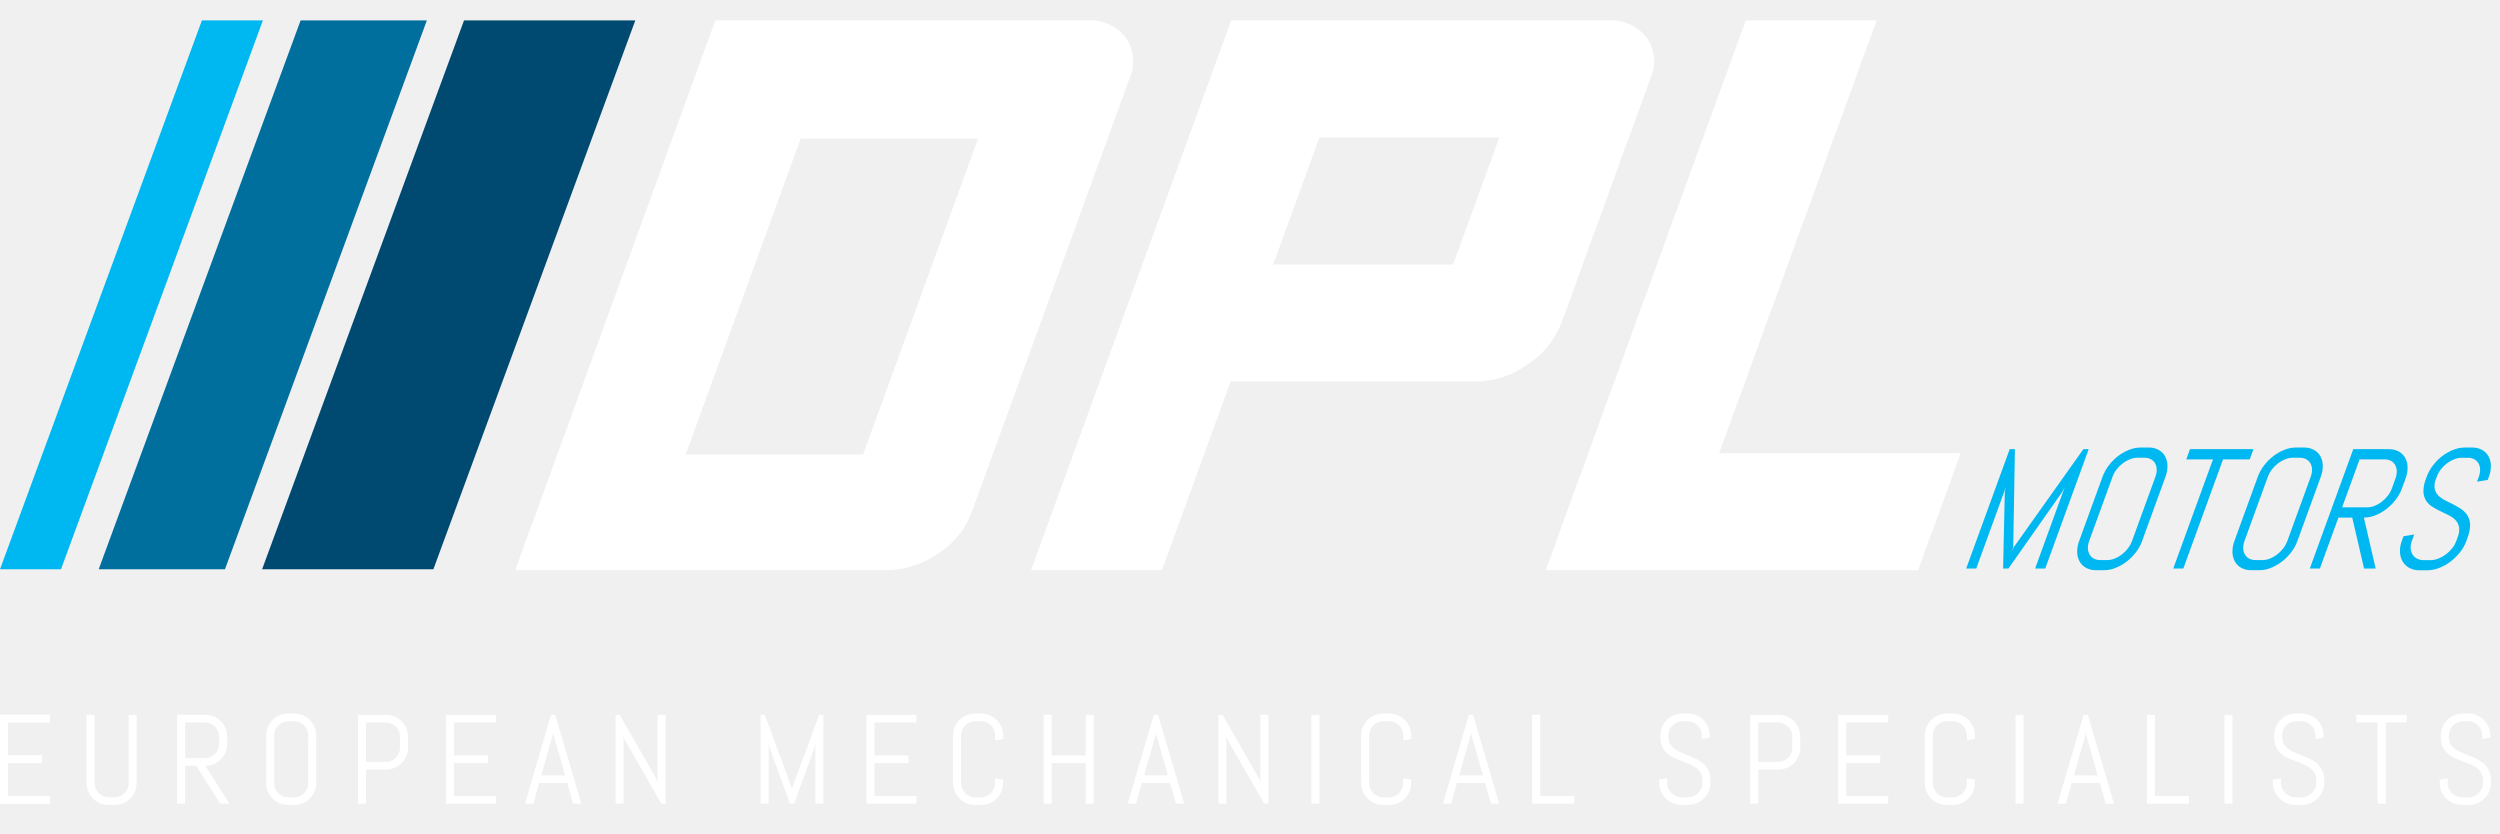
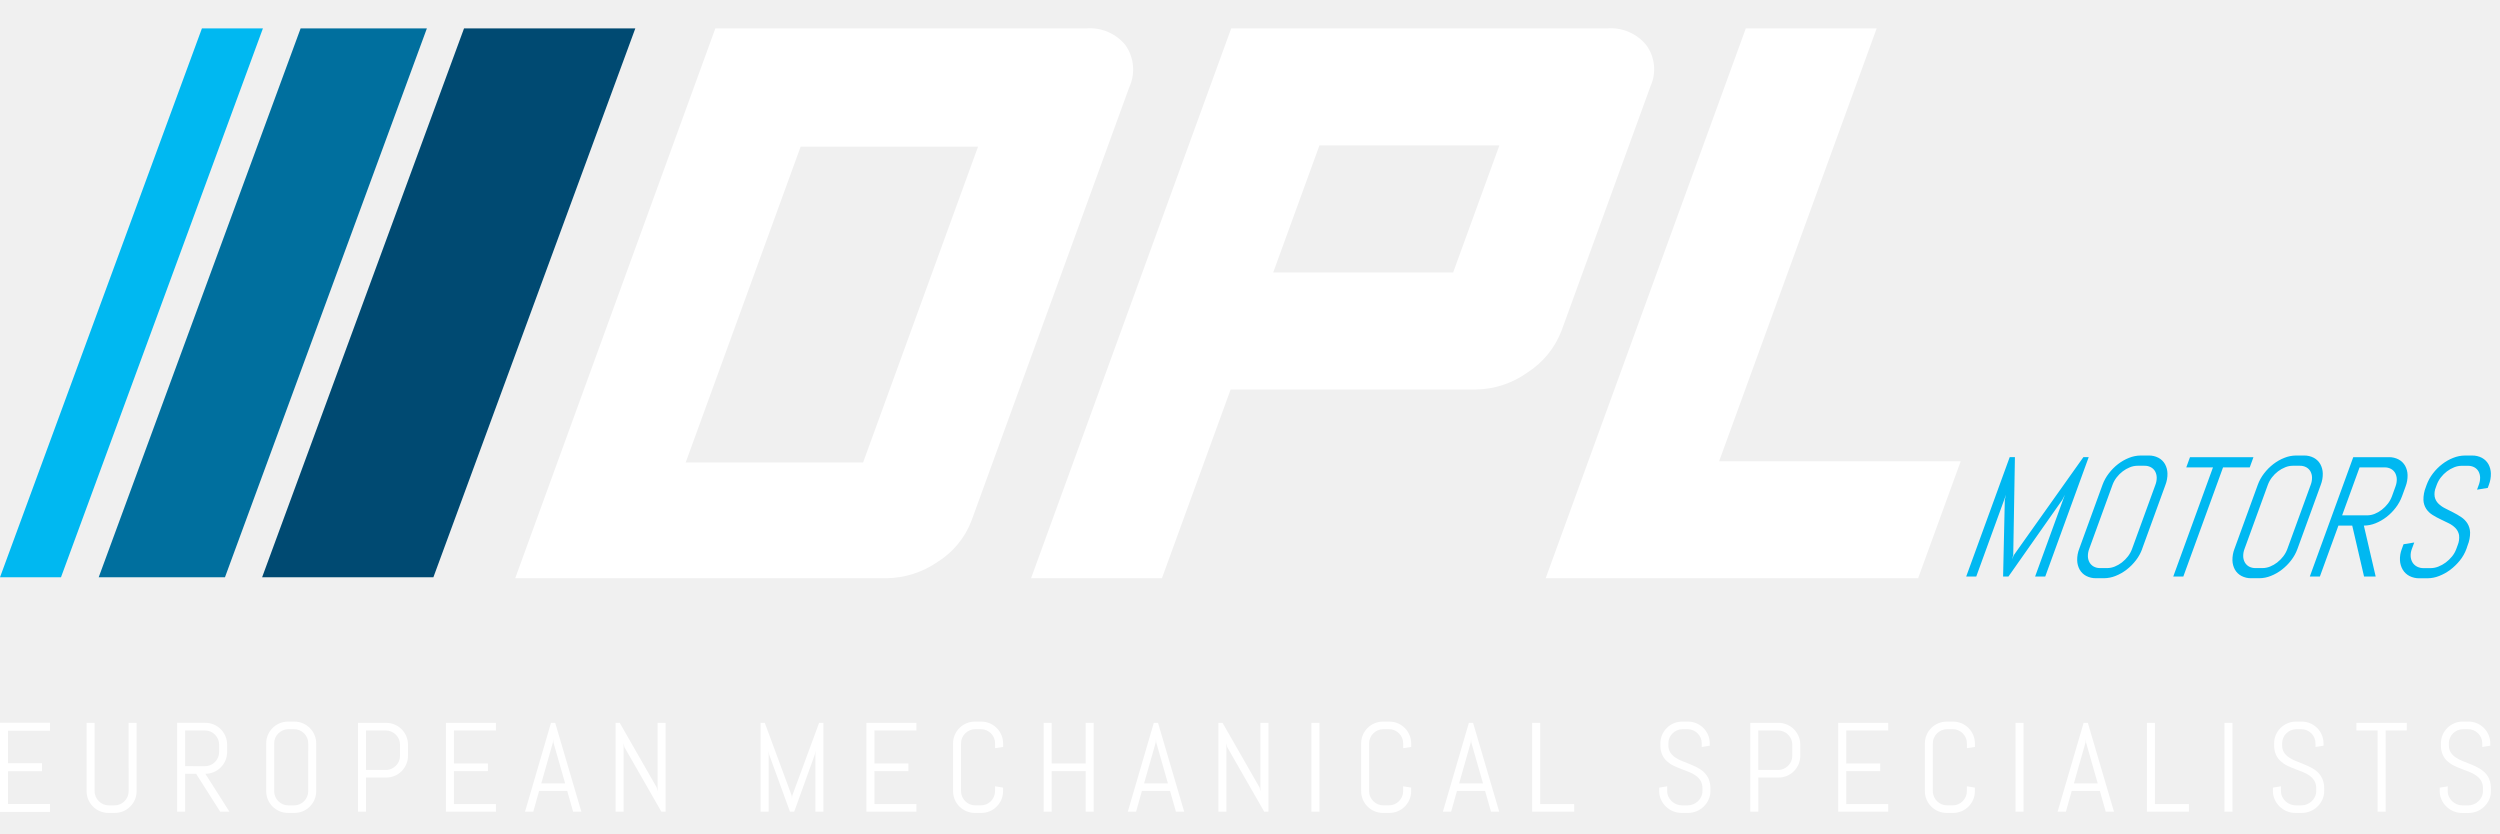
- <svg xmlns="http://www.w3.org/2000/svg" viewBox="62 46 312 104">
+ <svg xmlns="http://www.w3.org/2000/svg" viewBox="62 45 312 104">
  <defs>
    <style>
      .cls-1, .cls-11, .cls-13, .cls-18, .cls-25 {
        fill: none;
      }

      .cls-2 {
        clip-path: url(#clip-Web_1920_1);
      }

      .cls-3, .cls-6 {
        fill: #004a72;
      }

      .cls-14, .cls-4 {
        fill: #006e9c;
      }

      .cls-4, .cls-5, .cls-6 {
        stroke: #313131;
      }

      .cls-4, .cls-5, .cls-6, .cls-7 {
        stroke-width: 0.5px;
      }

      .cls-19, .cls-5 {
        fill: #006f9e;
      }

      .cls-15, .cls-7 {
        fill: #313131;
      }

      .cls-11, .cls-18, .cls-25, .cls-7 {
        stroke: #fff;
      }

      .cls-10, .cls-17, .cls-8, .cls-9 {
        fill: #fff;
      }

      .cls-10, .cls-8 {
        font-size: 16px;
      }

      .cls-10, .cls-8, .cls-9 {
        font-family: Abel-Regular, Abel;
      }

      .cls-8, .cls-9 {
        letter-spacing: 0.25em;
      }

      .cls-9 {
        font-size: 21px;
      }

      .cls-10 {
        letter-spacing: 0.01em;
      }

      .cls-11, .cls-13 {
        stroke-width: 1px;
      }

      .cls-12 {
        fill: #40464e;
      }

      .cls-13 {
        stroke: #95989a;
      }

      .cls-16 {
        clip-path: url(#clip-path);
      }

      .cls-18 {
        stroke-linecap: round;
        stroke-linejoin: round;
        stroke-miterlimit: 2.613;
        stroke-width: 0.097px;
      }

      .cls-20 {
        fill: #00b8f1;
      }

      .cls-21 {
        clip-path: url(#clip-path-9);
      }

      .cls-22 {
        clip-path: url(#clip-path-17);
      }

      .cls-23 {
        fill: #ebebeb;
      }

      .cls-24 {
        fill: #95989a;
        font-size: 46px;
        font-family: HelveticaNeue, Helvetica Neue;
      }

      .cls-25 {
        stroke-width: 2px;
      }
    </style>
    <clipPath id="clip-path">
      <path id="Path_403" data-name="Path 403" class="cls-1" d="M0,36.488H907.812V-11.748H0Z" transform="translate(0 11.748)" />
    </clipPath>
    <clipPath id="clip-path-9">
      <path id="Path_621" data-name="Path 621" class="cls-1" d="M0-155.542H310.865v-97.911H0Z" transform="translate(0 253.453)" />
    </clipPath>
    <clipPath id="clip-path-17">
      <path id="Path_753" data-name="Path 753" class="cls-1" d="M0-181.9H227.194v-71.558H0Z" transform="translate(0 253.453)" />
    </clipPath>
    <clipPath id="clip-Web_1920_1">
      <rect width="1920" height="1647" />
    </clipPath>
  </defs>
  <g id="Group_530" data-name="Group 530" transform="translate(62 48.542)">
    <g id="Group_490" data-name="Group 490" transform="translate(12.316 0)">
      <path id="Path_616" data-name="Path 616" class="cls-19" d="M-40.035,0l-25.2,68.5h15.758L-24.278,0Z" transform="translate(65.237)" />
    </g>
    <g id="Group_491" data-name="Group 491" transform="translate(0 0)">
      <path id="Path_617" data-name="Path 617" class="cls-20" d="M-40.035,0l-25.2,68.5h7.611L-32.424,0Z" transform="translate(65.236)" />
    </g>
    <g id="Group_492" data-name="Group 492" transform="translate(32.711 0)">
      <path id="Path_618" data-name="Path 618" class="cls-3" d="M-40.035,0l-25.2,68.5H-43.86L-18.659,0Z" transform="translate(65.236)" />
    </g>
    <g id="Group_495" data-name="Group 495" class="cls-21">
      <g id="Group_493" data-name="Group 493" transform="translate(245.379 53.305)">
        <path id="Path_619" data-name="Path 619" class="cls-20" d="M-99.419-17.812a4.134,4.134,0,0,0,.307-1.622,2.278,2.278,0,0,0-.341-1.126,2.648,2.648,0,0,0-.773-.78,9.184,9.184,0,0,0-1-.583c-.351-.177-.693-.348-1.024-.518a3.186,3.186,0,0,1-.837-.6,1.661,1.661,0,0,1-.445-.838,2.2,2.2,0,0,1,.155-1.2l.1-.281a3.475,3.475,0,0,1,.515-.929,3.968,3.968,0,0,1,.757-.753,3.8,3.8,0,0,1,.9-.509,2.537,2.537,0,0,1,.941-.188h.78a1.626,1.626,0,0,1,.8.188,1.336,1.336,0,0,1,.521.509,1.622,1.622,0,0,1,.2.753,2.436,2.436,0,0,1-.164.929l-.219.6,1.337-.219.14-.384a3.747,3.747,0,0,0,.25-1.423,2.528,2.528,0,0,0-.311-1.164,2.047,2.047,0,0,0-.807-.784,2.522,2.522,0,0,0-1.23-.286h-.9a3.958,3.958,0,0,0-1.442.286,5.594,5.594,0,0,0-1.382.784,6.273,6.273,0,0,0-1.159,1.164,5.325,5.325,0,0,0-.786,1.423l-.1.281a4.091,4.091,0,0,0-.3,1.611,2.208,2.208,0,0,0,.348,1.106,2.553,2.553,0,0,0,.783.753,9.194,9.194,0,0,0,1.012.552c.355.165.7.333,1.032.5a2.982,2.982,0,0,1,.838.608,1.731,1.731,0,0,1,.434.869,2.49,2.49,0,0,1-.184,1.278l-.163.447a3.226,3.226,0,0,1-.528.929,4.324,4.324,0,0,1-.788.759,3.947,3.947,0,0,1-.927.514,2.658,2.658,0,0,1-.955.188h-.878a1.73,1.73,0,0,1-.823-.188,1.43,1.43,0,0,1-.559-.514,1.67,1.67,0,0,1-.235-.759,2.209,2.209,0,0,1,.148-.929l.3-.811-1.337.219-.216.592a3.458,3.458,0,0,0-.23,1.423,2.576,2.576,0,0,0,.347,1.164,2.115,2.115,0,0,0,.834.784,2.612,2.612,0,0,0,1.245.286h1.006a4.044,4.044,0,0,0,1.453-.286,5.811,5.811,0,0,0,1.407-.784,6.671,6.671,0,0,0,1.192-1.164,5.022,5.022,0,0,0,.806-1.423Zm-9.443-6.13a3.472,3.472,0,0,1-.513.929,4.2,4.2,0,0,1-.754.757,3.643,3.643,0,0,1-.894.516,2.575,2.575,0,0,1-.941.185h-3.119l2.178-5.985h3.119a1.629,1.629,0,0,1,.805.188,1.312,1.312,0,0,1,.519.514,1.707,1.707,0,0,1,.2.759,2.432,2.432,0,0,1-.164.929Zm-2.032,10.026-1.476-6.36a3.916,3.916,0,0,0,1.439-.284,5.713,5.713,0,0,0,1.378-.786,6.239,6.239,0,0,0,1.16-1.169,5.373,5.373,0,0,0,.788-1.427l.439-1.206a3.783,3.783,0,0,0,.252-1.43,2.507,2.507,0,0,0-.309-1.168,2.046,2.046,0,0,0-.807-.784,2.521,2.521,0,0,0-1.232-.286h-4.432l-5.423,14.9h1.256l2.315-6.36h1.725l1.476,6.36Zm-11.023-3.449a3.457,3.457,0,0,1-.512.929,4.3,4.3,0,0,1-.754.759,3.7,3.7,0,0,1-.893.514,2.537,2.537,0,0,1-.942.188h-.875a1.629,1.629,0,0,1-.805-.188,1.362,1.362,0,0,1-.523-.514,1.625,1.625,0,0,1-.206-.759,2.432,2.432,0,0,1,.162-.929l2.912-8a3.466,3.466,0,0,1,.515-.929,3.955,3.955,0,0,1,.756-.753,3.8,3.8,0,0,1,.9-.509,2.537,2.537,0,0,1,.942-.188h.875a1.629,1.629,0,0,1,.805.188,1.348,1.348,0,0,1,.52.509,1.646,1.646,0,0,1,.2.753,2.436,2.436,0,0,1-.164.929Zm1.258,0,2.912-8a3.74,3.74,0,0,0,.25-1.423,2.528,2.528,0,0,0-.311-1.164,2.047,2.047,0,0,0-.807-.784,2.524,2.524,0,0,0-1.232-.286h-.994a3.958,3.958,0,0,0-1.442.286,5.594,5.594,0,0,0-1.382.784,6.273,6.273,0,0,0-1.159,1.164,5.325,5.325,0,0,0-.786,1.423l-2.912,8a3.732,3.732,0,0,0-.25,1.423,2.5,2.5,0,0,0,.311,1.164,2.029,2.029,0,0,0,.812.784,2.54,2.54,0,0,0,1.234.286h.994a3.924,3.924,0,0,0,1.44-.286,5.637,5.637,0,0,0,1.378-.784,6.347,6.347,0,0,0,1.159-1.164,5.31,5.31,0,0,0,.786-1.423m-5.955-10.173.465-1.278h-7.921l-.465,1.278h3.333l-4.958,13.622h1.256l4.958-13.622ZM-141.3-17.365a3.468,3.468,0,0,1-.513.929,4.282,4.282,0,0,1-.754.759,3.7,3.7,0,0,1-.893.514,2.537,2.537,0,0,1-.941.188h-.876a1.627,1.627,0,0,1-.805-.188,1.36,1.36,0,0,1-.523-.514,1.629,1.629,0,0,1-.206-.759,2.431,2.431,0,0,1,.162-.929l2.912-8a3.475,3.475,0,0,1,.515-.929,3.968,3.968,0,0,1,.757-.753,3.8,3.8,0,0,1,.9-.509,2.537,2.537,0,0,1,.942-.188h.875a1.629,1.629,0,0,1,.805.188,1.348,1.348,0,0,1,.52.509,1.641,1.641,0,0,1,.2.753,2.436,2.436,0,0,1-.164.929Zm1.257,0,2.913-8a3.746,3.746,0,0,0,.25-1.423,2.528,2.528,0,0,0-.311-1.164,2.047,2.047,0,0,0-.807-.784,2.524,2.524,0,0,0-1.232-.286h-.992a3.961,3.961,0,0,0-1.444.286,5.594,5.594,0,0,0-1.382.784A6.273,6.273,0,0,0-144.2-26.79a5.325,5.325,0,0,0-.786,1.423l-2.912,8a3.732,3.732,0,0,0-.25,1.423,2.5,2.5,0,0,0,.311,1.164,2.029,2.029,0,0,0,.812.784,2.543,2.543,0,0,0,1.236.286h.992a3.922,3.922,0,0,0,1.44-.286,5.638,5.638,0,0,0,1.378-.784,6.347,6.347,0,0,0,1.159-1.164,5.31,5.31,0,0,0,.786-1.423m-12.1,3.449,5.423-14.9h-.663l-8.676,12.22-.238.549.16-.549.21-12.22h-.652L-162-13.916h1.255l3.717-10.214-.153.635-.212,9.579h.664l6.73-9.579.318-.635L-153.4-13.916Z" transform="translate(162.001 29.024)" />
      </g>
      <g id="Group_494" data-name="Group 494" transform="translate(64.299 0.001)">
        <path id="Path_620" data-name="Path 620" class="cls-17" d="M-269.92,0h-16.332l-24.975,68.619h46.481l5.315-14.6H-289.58Zm-52.858,30.464h-22.455l5.772-15.859h22.455ZM-350.474,0-375.45,68.619h16.332l8.572-23.552h30.618a11.328,11.328,0,0,0,6.426-2.12,10.773,10.773,0,0,0,4.269-5.261l11.088-30.464a5.126,5.126,0,0,0-.5-5.1A5.694,5.694,0,0,0-303.525,0Zm-45.94,54.175h-22.14l14.345-39.413h22.14ZM-414.853,0l-24.976,68.619h46.323a11.469,11.469,0,0,0,6.394-2.04,10.417,10.417,0,0,0,4.243-5.183l19.66-54.016a5.3,5.3,0,0,0-.442-5.261A5.689,5.689,0,0,0-368.531,0Z" transform="translate(439.829)" />
      </g>
    </g>
    <g id="Group_496" data-name="Group 496" transform="translate(0 86.671)">
      <path id="Path_622" data-name="Path 622" class="cls-17" d="M0,0V11.087H6.24v-.95H1V6.022H5.243v-.95H1V.95H6.24V0Z" />
    </g>
    <g id="Group_497" data-name="Group 497" transform="translate(0.001 86.67)">
      <path id="Path_623" data-name="Path 623" class="cls-17" d="M0,0V11.087H6.239v-.952H1V6.022H5.241v-.95H1V.95H6.239V0Z" />
    </g>
    <g id="Group_502" data-name="Group 502" class="cls-21">
      <g id="Group_498" data-name="Group 498" transform="translate(10.815 86.67)">
        <path id="Path_624" data-name="Path 624" class="cls-17" d="M-8.328-13.533a1.725,1.725,0,0,1-.139.693,1.838,1.838,0,0,1-.379.565,1.742,1.742,0,0,1-.561.383,1.723,1.723,0,0,1-.691.138h-.7a1.731,1.731,0,0,1-.693-.138,1.809,1.809,0,0,1-.564-.383,1.807,1.807,0,0,1-.382-.565,1.706,1.706,0,0,1-.139-.693v-8.519h-1v8.519a2.648,2.648,0,0,0,.212,1.06,2.732,2.732,0,0,0,.584.866,2.724,2.724,0,0,0,.871.585,2.694,2.694,0,0,0,1.063.211h.788a2.673,2.673,0,0,0,1.059-.211,2.757,2.757,0,0,0,.866-.585,2.732,2.732,0,0,0,.584-.866,2.647,2.647,0,0,0,.212-1.06v-8.519h-1Z" transform="translate(13.57 22.052)" />
      </g>
      <g id="Group_499" data-name="Group 499" transform="translate(22.107 86.67)">
        <path id="Path_625" data-name="Path 625" class="cls-17" d="M-7.272-9.758a2.728,2.728,0,0,0,.866-.585,2.717,2.717,0,0,0,.584-.868,2.684,2.684,0,0,0,.212-1.064v-.9a2.676,2.676,0,0,0-.212-1.062,2.73,2.73,0,0,0-.584-.87,2.753,2.753,0,0,0-.866-.583,2.638,2.638,0,0,0-1.06-.214h-3.518V-4.814h1V-9.545h1.369l3.007,4.731h1.152L-8.331-9.545a2.678,2.678,0,0,0,1.06-.213m-3.58-.739v-4.454h2.474a1.723,1.723,0,0,1,.691.141,1.732,1.732,0,0,1,.561.383,1.8,1.8,0,0,1,.379.565,1.722,1.722,0,0,1,.139.69v.9a1.725,1.725,0,0,1-.139.693,1.832,1.832,0,0,1-.379.565,1.744,1.744,0,0,1-.561.383,1.728,1.728,0,0,1-.691.138Z" transform="translate(11.849 15.901)" />
      </g>
      <g id="Group_500" data-name="Group 500" transform="translate(33.222 86.514)">
        <path id="Path_626" data-name="Path 626" class="cls-17" d="M-8.648-1.268a2.762,2.762,0,0,0-.866-.585,2.678,2.678,0,0,0-1.06-.213h-.788a2.7,2.7,0,0,0-1.063.213,2.739,2.739,0,0,0-.871.585,2.739,2.739,0,0,0-.584.866A2.646,2.646,0,0,0-14.091.656V6.609a2.649,2.649,0,0,0,.212,1.06,2.743,2.743,0,0,0,.584.866,2.739,2.739,0,0,0,.871.585,2.7,2.7,0,0,0,1.063.211h.788a2.676,2.676,0,0,0,1.06-.211,2.762,2.762,0,0,0,.866-.585,2.737,2.737,0,0,0,.584-.866,2.649,2.649,0,0,0,.212-1.06V.656A2.646,2.646,0,0,0-8.064-.4a2.732,2.732,0,0,0-.584-.866m-.2,7.877a1.724,1.724,0,0,1-.139.693,1.833,1.833,0,0,1-.379.565,1.737,1.737,0,0,1-.561.382,1.722,1.722,0,0,1-.691.139h-.7a1.733,1.733,0,0,1-.693-.139,1.807,1.807,0,0,1-.564-.382,1.81,1.81,0,0,1-.383-.565,1.711,1.711,0,0,1-.139-.693V.656a1.707,1.707,0,0,1,.139-.69A1.719,1.719,0,0,1-12.572-.6a1.875,1.875,0,0,1,.564-.38,1.733,1.733,0,0,1,.693-.139h.7a1.722,1.722,0,0,1,.691.139,1.8,1.8,0,0,1,.561.38,1.74,1.74,0,0,1,.379.561,1.72,1.72,0,0,1,.139.69Z" transform="translate(14.091 2.066)" />
      </g>
      <g id="Group_501" data-name="Group 501" transform="translate(44.679 86.67)">
        <path id="Path_627" data-name="Path 627" class="cls-17" d="M-8.646-1.264a2.732,2.732,0,0,0-.87-.583,2.659,2.659,0,0,0-1.063-.213h-3.51V9.027h1V4.766h2.513a2.7,2.7,0,0,0,1.063-.211,2.738,2.738,0,0,0,.87-.585A2.759,2.759,0,0,0-8.062,3.1a2.658,2.658,0,0,0,.213-1.06V.668A2.674,2.674,0,0,0-8.062-.393a2.731,2.731,0,0,0-.584-.871m-.2,3.309a1.725,1.725,0,0,1-.138.693,1.8,1.8,0,0,1-.382.561,1.828,1.828,0,0,1-.565.378,1.686,1.686,0,0,1-.691.141h-2.467V-1.11h2.467a1.731,1.731,0,0,1,.691.141,1.808,1.808,0,0,1,.565.383,1.822,1.822,0,0,1,.382.565,1.718,1.718,0,0,1,.138.69Z" transform="translate(14.088 2.06)" />
      </g>
    </g>
    <g id="Group_503" data-name="Group 503" transform="translate(55.654 86.67)">
      <path id="Path_629" data-name="Path 629" class="cls-17" d="M0,0V11.087H6.239v-.952H1V6.022H5.241v-.95H1V.95H6.239V0Z" />
    </g>
    <g id="Group_504" data-name="Group 504" transform="translate(65.517 86.67)">
      <path id="Path_630" data-name="Path 630" class="cls-17" d="M-5.158,0-8.4,11.087H-7.37L-6.643,8.5h3.511l.734,2.583H-1.37L-4.633,0Zm.24,2.442.031-.409.031.409,1.462,5.112H-6.371Z" transform="translate(8.405)" />
    </g>
    <g id="Group_505" data-name="Group 505" transform="translate(76.825 86.67)">
      <path id="Path_631" data-name="Path 631" class="cls-17" d="M-8.326,0V8.55l-.1-.471L-13.049,0h-.518V11.087h1V2.535l.092.479,4.623,8.073h.527V0Z" transform="translate(13.567)" />
    </g>
    <g id="Group_506" data-name="Group 506" transform="translate(94.927 86.67)">
      <path id="Path_632" data-name="Path 632" class="cls-17" d="M-11.593,0l-3.355,9.093-.031.409-.032-.409L-18.373,0h-.518V11.087h1v-7.6l.062.471,2.6,7.13h.527l2.574-7.13.07-.471v7.6h1V0Z" transform="translate(18.891)" />
    </g>
    <g id="Group_507" data-name="Group 507" transform="translate(108.13 86.67)">
      <path id="Path_633" data-name="Path 633" class="cls-17" d="M0,0V11.087H6.239v-.952H1V6.022H5.241v-.95H1V.95H6.239V0Z" />
    </g>
    <g id="Group_509" data-name="Group 509" class="cls-21">
      <g id="Group_508" data-name="Group 508" transform="translate(118.943 86.514)">
        <path id="Path_634" data-name="Path 634" class="cls-17" d="M-8.648-1.268a2.766,2.766,0,0,0-.866-.585,2.678,2.678,0,0,0-1.06-.213h-.787a2.7,2.7,0,0,0-1.064.213,2.756,2.756,0,0,0-.871.585,2.729,2.729,0,0,0-.583.866A2.627,2.627,0,0,0-14.091.656V6.609a2.63,2.63,0,0,0,.213,1.06,2.734,2.734,0,0,0,.583.866,2.756,2.756,0,0,0,.871.585,2.7,2.7,0,0,0,1.064.211h.787a2.676,2.676,0,0,0,1.06-.211,2.766,2.766,0,0,0,.866-.585,2.74,2.74,0,0,0,.585-.866,2.669,2.669,0,0,0,.211-1.06V6.17l-1-.163v.6a1.725,1.725,0,0,1-.141.693,1.83,1.83,0,0,1-.378.565,1.762,1.762,0,0,1-.561.382,1.725,1.725,0,0,1-.693.139h-.695a1.725,1.725,0,0,1-.693-.139,1.807,1.807,0,0,1-.565-.382,1.81,1.81,0,0,1-.383-.565,1.723,1.723,0,0,1-.138-.693V.656a1.72,1.72,0,0,1,.138-.69A1.719,1.719,0,0,1-12.572-.6a1.876,1.876,0,0,1,.565-.38,1.725,1.725,0,0,1,.693-.139h.695a1.725,1.725,0,0,1,.693.139,1.828,1.828,0,0,1,.561.38,1.737,1.737,0,0,1,.378.561,1.721,1.721,0,0,1,.141.69v.6l1-.156V.656A2.665,2.665,0,0,0-8.063-.4a2.736,2.736,0,0,0-.585-.866" transform="translate(14.091 2.066)" />
      </g>
    </g>
    <g id="Group_510" data-name="Group 510" transform="translate(130.251 86.67)">
      <path id="Path_636" data-name="Path 636" class="cls-17" d="M-8.327,0V5.072H-12.57V0h-1V11.087h1V6.022h4.243v5.065h1V0Z" transform="translate(13.568)" />
    </g>
    <g id="Group_511" data-name="Group 511" transform="translate(140.749 86.67)">
      <path id="Path_637" data-name="Path 637" class="cls-17" d="M-5.159,0-8.406,11.087H-7.37L-6.645,8.5h3.512l.734,2.583h1.029L-4.633,0Zm.24,2.442.031-.409.031.409L-3.4,7.554H-6.372Z" transform="translate(8.406)" />
    </g>
    <g id="Group_512" data-name="Group 512" transform="translate(152.058 86.67)">
      <path id="Path_638" data-name="Path 638" class="cls-17" d="M-8.326,0V8.55l-.1-.471L-13.051,0h-.516V11.087h1V2.535l.092.479,4.623,8.073h.528V0Z" transform="translate(13.567)" />
    </g>
    <path id="Path_639" data-name="Path 639" class="cls-17" d="M423.669-18.011h1V-29.1h-1Z" transform="translate(-260.002 115.768)" />
    <g id="Group_514" data-name="Group 514" class="cls-21">
      <g id="Group_513" data-name="Group 513" transform="translate(169.873 86.514)">
        <path id="Path_640" data-name="Path 640" class="cls-17" d="M-8.648-1.268a2.766,2.766,0,0,0-.866-.585,2.678,2.678,0,0,0-1.06-.213h-.789a2.7,2.7,0,0,0-1.062.213,2.713,2.713,0,0,0-.871.585A2.736,2.736,0,0,0-13.88-.4,2.665,2.665,0,0,0-14.091.656V6.609a2.669,2.669,0,0,0,.211,1.06,2.74,2.74,0,0,0,.585.866,2.713,2.713,0,0,0,.871.585,2.693,2.693,0,0,0,1.062.211h.789a2.676,2.676,0,0,0,1.06-.211,2.766,2.766,0,0,0,.866-.585,2.734,2.734,0,0,0,.583-.866,2.63,2.63,0,0,0,.213-1.06V6.17l-1-.163v.6a1.723,1.723,0,0,1-.138.693,1.837,1.837,0,0,1-.381.565,1.712,1.712,0,0,1-.561.382,1.722,1.722,0,0,1-.69.139h-.7a1.741,1.741,0,0,1-.693-.139,1.8,1.8,0,0,1-.562-.382,1.81,1.81,0,0,1-.383-.565,1.693,1.693,0,0,1-.141-.693V.656a1.689,1.689,0,0,1,.141-.69A1.719,1.719,0,0,1-12.572-.6a1.865,1.865,0,0,1,.562-.38,1.741,1.741,0,0,1,.693-.139h.7a1.722,1.722,0,0,1,.69.139,1.774,1.774,0,0,1,.561.38,1.743,1.743,0,0,1,.381.561,1.72,1.72,0,0,1,.138.69v.6l1-.156V.656A2.627,2.627,0,0,0-8.065-.4a2.729,2.729,0,0,0-.583-.866" transform="translate(14.091 2.066)" />
      </g>
    </g>
    <g id="Group_515" data-name="Group 515" transform="translate(180.067 86.67)">
      <path id="Path_642" data-name="Path 642" class="cls-17" d="M-5.158,0-8.4,11.087H-7.37L-6.642,8.5h3.511l.734,2.583H-1.37L-4.633,0Zm.24,2.442.031-.409.031.409,1.462,5.112H-6.372Z" transform="translate(8.405)" />
    </g>
    <g id="Group_516" data-name="Group 516" transform="translate(191.213 86.67)">
      <path id="Path_643" data-name="Path 643" class="cls-17" d="M0,0V11.087H5.243v-.952H1V0Z" />
    </g>
    <g id="Group_519" data-name="Group 519" class="cls-21">
      <g id="Group_517" data-name="Group 517" transform="translate(207.066 86.514)">
        <path id="Path_644" data-name="Path 644" class="cls-17" d="M-8.854-10.006a3.632,3.632,0,0,0-.838-.58c-.312-.156-.633-.3-.963-.433s-.651-.26-.963-.387a4.093,4.093,0,0,1-.838-.449,2.059,2.059,0,0,1-.6-.622,1.676,1.676,0,0,1-.224-.9v-.209a1.722,1.722,0,0,1,.139-.69,1.717,1.717,0,0,1,.382-.561,1.883,1.883,0,0,1,.565-.381,1.723,1.723,0,0,1,.692-.138h.618a1.73,1.73,0,0,1,.692.138,1.835,1.835,0,0,1,.561.381,1.786,1.786,0,0,1,.378.561,1.728,1.728,0,0,1,.138.69v.449l1-.161v-.288a2.632,2.632,0,0,0-.213-1.057,2.742,2.742,0,0,0-.583-.866,2.76,2.76,0,0,0-.866-.584,2.67,2.67,0,0,0-1.06-.214h-.71a2.691,2.691,0,0,0-1.064.214,2.749,2.749,0,0,0-.871.584,2.729,2.729,0,0,0-.583.866,2.625,2.625,0,0,0-.213,1.057v.209a2.85,2.85,0,0,0,.224,1.2,2.494,2.494,0,0,0,.6.824,3.448,3.448,0,0,0,.839.561c.31.15.631.286.961.409s.651.248.963.372a3.86,3.86,0,0,1,.84.453,2.141,2.141,0,0,1,.6.646,1.841,1.841,0,0,1,.224.95v.332a1.6,1.6,0,0,1-.152.693,1.88,1.88,0,0,1-.407.565,1.88,1.88,0,0,1-.587.383,1.809,1.809,0,0,1-.7.138h-.695a1.837,1.837,0,0,1-.708-.138,1.875,1.875,0,0,1-.591-.383,1.88,1.88,0,0,1-.407-.565,1.6,1.6,0,0,1-.152-.693v-.6l-1,.163v.44A2.47,2.47,0,0,0-14.2-6.57a2.837,2.837,0,0,0,.609.866,2.838,2.838,0,0,0,.89.585,2.751,2.751,0,0,0,1.07.211h.8a2.755,2.755,0,0,0,1.071-.211,2.847,2.847,0,0,0,.89-.585A2.89,2.89,0,0,0-8.26-6.57a2.5,2.5,0,0,0,.226-1.06v-.332a2.9,2.9,0,0,0-.224-1.2,2.564,2.564,0,0,0-.6-.84" transform="translate(14.427 16.305)" />
      </g>
      <g id="Group_518" data-name="Group 518" transform="translate(218.437 86.67)">
        <path id="Path_645" data-name="Path 645" class="cls-17" d="M-8.644-1.264a2.718,2.718,0,0,0-.868-.583,2.665,2.665,0,0,0-1.064-.213h-3.509V9.027h1V4.766h2.513a2.7,2.7,0,0,0,1.064-.211,2.724,2.724,0,0,0,.868-.585A2.762,2.762,0,0,0-8.059,3.1a2.678,2.678,0,0,0,.213-1.06V.668A2.694,2.694,0,0,0-8.059-.393a2.735,2.735,0,0,0-.585-.871m-.2,3.309a1.725,1.725,0,0,1-.138.693,1.835,1.835,0,0,1-.383.561,1.835,1.835,0,0,1-.565.378,1.688,1.688,0,0,1-.693.141h-2.467V-1.11h2.467A1.733,1.733,0,0,1-9.93-.97a1.815,1.815,0,0,1,.565.383,1.857,1.857,0,0,1,.383.565,1.718,1.718,0,0,1,.138.69Z" transform="translate(14.085 2.06)" />
      </g>
    </g>
    <g id="Group_520" data-name="Group 520" transform="translate(229.411 86.67)">
      <path id="Path_647" data-name="Path 647" class="cls-17" d="M0,0V11.087H6.239v-.952H1V6.022H5.241v-.95H1V.95H6.239V0Z" />
    </g>
    <g id="Group_522" data-name="Group 522" class="cls-21">
      <g id="Group_521" data-name="Group 521" transform="translate(240.226 86.514)">
        <path id="Path_648" data-name="Path 648" class="cls-17" d="M-8.648-1.268a2.762,2.762,0,0,0-.866-.585,2.678,2.678,0,0,0-1.06-.213h-.789a2.7,2.7,0,0,0-1.062.213,2.713,2.713,0,0,0-.871.585A2.735,2.735,0,0,0-13.88-.4,2.659,2.659,0,0,0-14.091.656V6.609a2.662,2.662,0,0,0,.211,1.06,2.739,2.739,0,0,0,.584.866,2.713,2.713,0,0,0,.871.585,2.693,2.693,0,0,0,1.062.211h.789a2.676,2.676,0,0,0,1.06-.211,2.762,2.762,0,0,0,.866-.585,2.727,2.727,0,0,0,.583-.866,2.63,2.63,0,0,0,.213-1.06V6.17l-1-.163v.6a1.724,1.724,0,0,1-.139.693,1.842,1.842,0,0,1-.38.565,1.718,1.718,0,0,1-.561.382,1.72,1.72,0,0,1-.69.139h-.7a1.738,1.738,0,0,1-.692-.139,1.794,1.794,0,0,1-.563-.382,1.8,1.8,0,0,1-.382-.565,1.687,1.687,0,0,1-.141-.693V.656a1.683,1.683,0,0,1,.141-.69A1.712,1.712,0,0,1-12.572-.6a1.862,1.862,0,0,1,.563-.38,1.738,1.738,0,0,1,.692-.139h.7a1.72,1.72,0,0,1,.69.139,1.78,1.78,0,0,1,.561.38,1.748,1.748,0,0,1,.38.561,1.72,1.72,0,0,1,.139.69v.6l1-.156V.656A2.627,2.627,0,0,0-8.065-.4a2.723,2.723,0,0,0-.583-.866" transform="translate(14.091 2.066)" />
      </g>
    </g>
    <path id="Path_650" data-name="Path 650" class="cls-17" d="M651.126-18.011h1V-29.1h-1Z" transform="translate(-399.591 115.768)" />
    <g id="Group_523" data-name="Group 523" transform="translate(256.789 86.67)">
      <path id="Path_651" data-name="Path 651" class="cls-17" d="M-5.159,0-8.406,11.087H-7.37L-6.645,8.5h3.512l.734,2.583h1.029L-4.633,0Zm.24,2.442.031-.409.031.409L-3.4,7.554H-6.372Z" transform="translate(8.406)" />
    </g>
    <g id="Group_524" data-name="Group 524" transform="translate(267.935 86.67)">
      <path id="Path_652" data-name="Path 652" class="cls-17" d="M0,0V11.087H5.241v-.952H1V0Z" />
    </g>
    <path id="Path_653" data-name="Path 653" class="cls-17" d="M718.632-18.011h1V-29.1h-1Z" transform="translate(-441.019 115.768)" />
    <g id="Group_526" data-name="Group 526" class="cls-21">
      <g id="Group_525" data-name="Group 525" transform="translate(283.663 86.514)">
        <path id="Path_654" data-name="Path 654" class="cls-17" d="M-8.854-10.006a3.632,3.632,0,0,0-.838-.58c-.312-.156-.633-.3-.963-.433s-.651-.26-.963-.387a4.09,4.09,0,0,1-.838-.449,2.059,2.059,0,0,1-.6-.622,1.676,1.676,0,0,1-.224-.9v-.209a1.722,1.722,0,0,1,.138-.69,1.717,1.717,0,0,1,.382-.561,1.878,1.878,0,0,1,.565-.381,1.723,1.723,0,0,1,.692-.138h.618a1.73,1.73,0,0,1,.692.138,1.835,1.835,0,0,1,.561.381,1.779,1.779,0,0,1,.378.561,1.722,1.722,0,0,1,.139.69v.449l1-.161v-.288a2.632,2.632,0,0,0-.213-1.057,2.736,2.736,0,0,0-.583-.866,2.754,2.754,0,0,0-.866-.584,2.67,2.67,0,0,0-1.06-.214h-.71a2.691,2.691,0,0,0-1.064.214,2.749,2.749,0,0,0-.871.584,2.729,2.729,0,0,0-.583.866,2.625,2.625,0,0,0-.213,1.057v.209a2.85,2.85,0,0,0,.224,1.2,2.494,2.494,0,0,0,.6.824,3.448,3.448,0,0,0,.839.561c.31.15.631.286.961.409s.651.248.963.372a3.86,3.86,0,0,1,.84.453,2.141,2.141,0,0,1,.6.646,1.841,1.841,0,0,1,.224.95v.332a1.6,1.6,0,0,1-.152.693,1.88,1.88,0,0,1-.407.565,1.88,1.88,0,0,1-.587.383,1.809,1.809,0,0,1-.7.138h-.695a1.837,1.837,0,0,1-.708-.138,1.875,1.875,0,0,1-.591-.383,1.88,1.88,0,0,1-.407-.565,1.6,1.6,0,0,1-.152-.693v-.6l-1,.163v.44A2.47,2.47,0,0,0-14.2-6.57a2.837,2.837,0,0,0,.609.866,2.841,2.841,0,0,0,.89.585,2.755,2.755,0,0,0,1.071.211h.8a2.755,2.755,0,0,0,1.071-.211,2.841,2.841,0,0,0,.89-.585A2.876,2.876,0,0,0-8.26-6.57a2.5,2.5,0,0,0,.227-1.06v-.332a2.9,2.9,0,0,0-.224-1.2,2.564,2.564,0,0,0-.6-.84" transform="translate(14.427 16.305)" />
      </g>
    </g>
    <g id="Group_527" data-name="Group 527" transform="translate(294.082 86.67)">
      <path id="Path_656" data-name="Path 656" class="cls-17" d="M0,0V.95H2.645V11.087h1V.95H6.285V0Z" />
    </g>
    <g id="Group_529" data-name="Group 529" class="cls-21">
      <g id="Group_528" data-name="Group 528" transform="translate(304.469 86.514)">
        <path id="Path_657" data-name="Path 657" class="cls-17" d="M-9.8-11.34a2.564,2.564,0,0,0-.6-.84,3.7,3.7,0,0,0-.84-.58Q-11.7-13-12.2-13.194c-.332-.132-.651-.26-.963-.387a4.191,4.191,0,0,1-.84-.449,2.087,2.087,0,0,1-.6-.622,1.678,1.678,0,0,1-.224-.9v-.209a1.683,1.683,0,0,1,.141-.69,1.717,1.717,0,0,1,.382-.561,1.868,1.868,0,0,1,.563-.381,1.739,1.739,0,0,1,.693-.138h.62a1.72,1.72,0,0,1,.69.138,1.775,1.775,0,0,1,.561.381,1.779,1.779,0,0,1,.381.561,1.72,1.72,0,0,1,.139.69v.449l1-.161v-.288a2.662,2.662,0,0,0-.213-1.058,2.744,2.744,0,0,0-.585-.866,2.736,2.736,0,0,0-.866-.585,2.667,2.667,0,0,0-1.057-.213h-.712a2.7,2.7,0,0,0-1.062.213,2.707,2.707,0,0,0-.87.585,2.744,2.744,0,0,0-.585.866,2.667,2.667,0,0,0-.211,1.058v.209a2.85,2.85,0,0,0,.224,1.2,2.526,2.526,0,0,0,.593.824,3.5,3.5,0,0,0,.84.561q.468.224.963.409t.963.372a3.789,3.789,0,0,1,.838.453,2.112,2.112,0,0,1,.6.646,1.841,1.841,0,0,1,.224.95V-9.8a1.627,1.627,0,0,1-.15.693,1.921,1.921,0,0,1-.407.565,1.908,1.908,0,0,1-.587.382,1.815,1.815,0,0,1-.7.139h-.7a1.846,1.846,0,0,1-.708-.139,1.9,1.9,0,0,1-.591-.382,1.873,1.873,0,0,1-.4-.565,1.6,1.6,0,0,1-.152-.693v-.6l-1,.163v.44a2.505,2.505,0,0,0,.229,1.06,2.849,2.849,0,0,0,.611.866,2.865,2.865,0,0,0,.888.585,2.763,2.763,0,0,0,1.071.211h.8a2.76,2.76,0,0,0,1.07-.211,2.861,2.861,0,0,0,.888-.585,2.844,2.844,0,0,0,.612-.866A2.505,2.505,0,0,0-9.579-9.8v-.332a2.9,2.9,0,0,0-.224-1.2" transform="translate(15.975 18.479)" />
      </g>
    </g>
  </g>
</svg>
